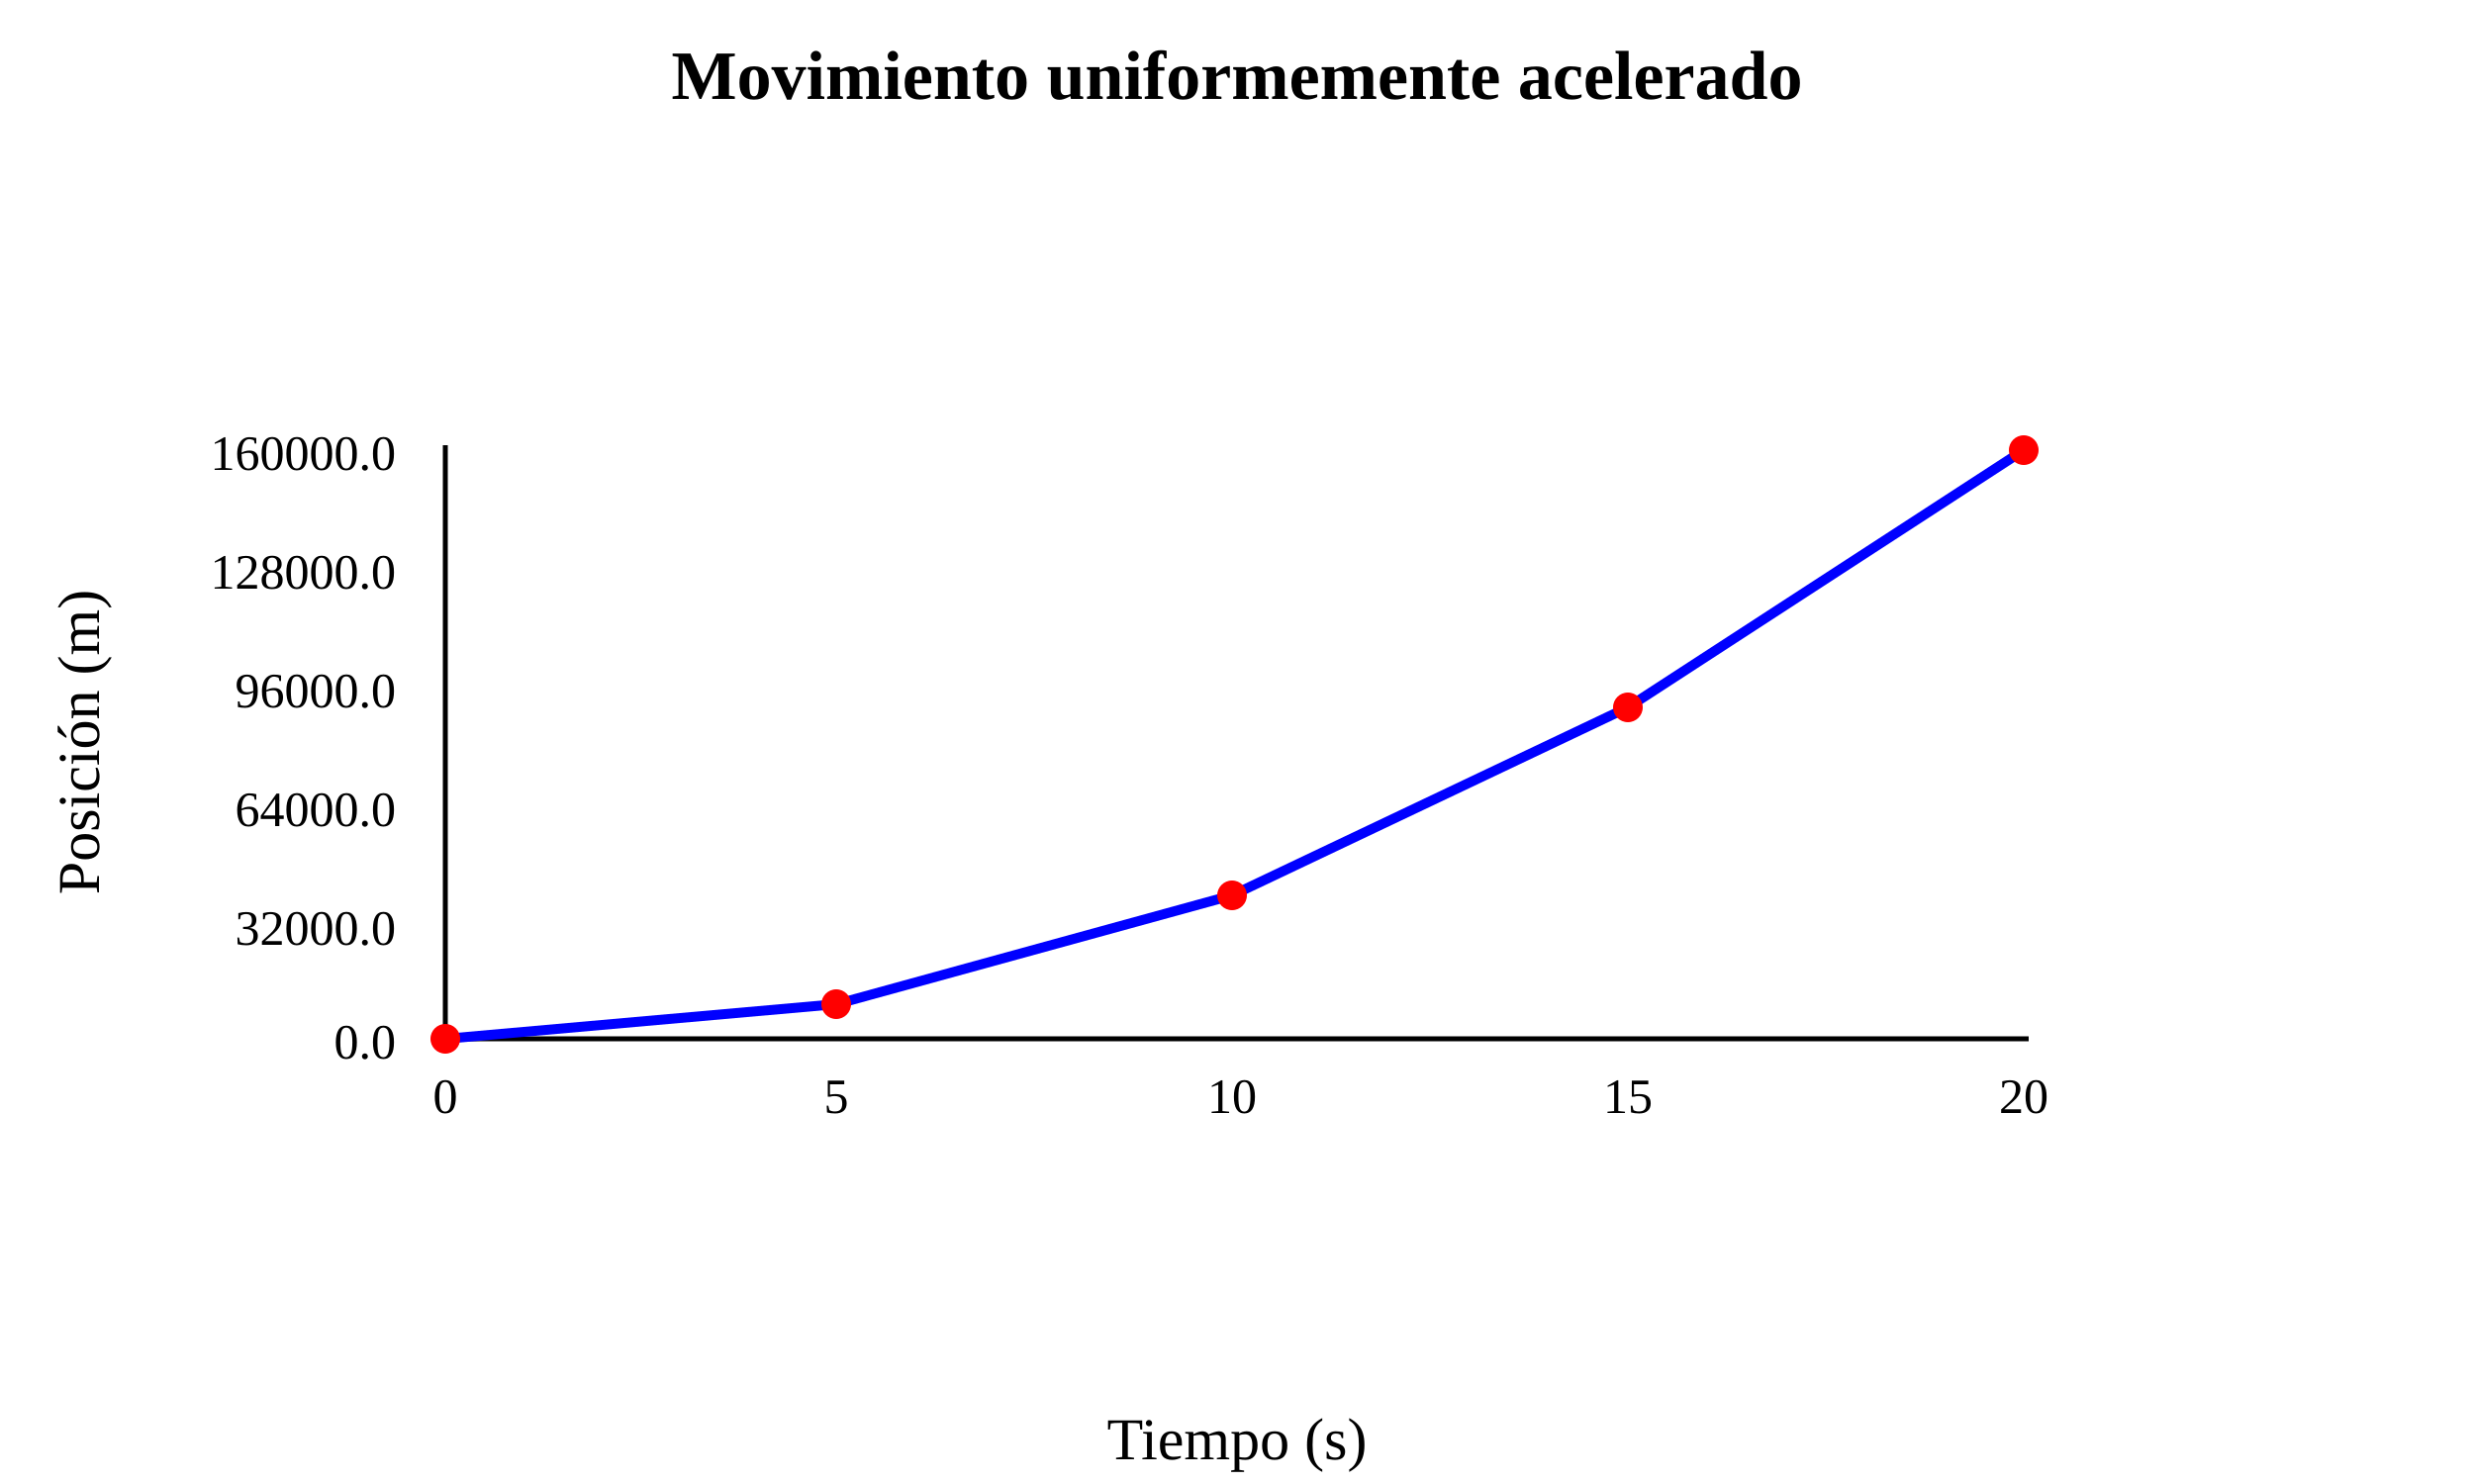
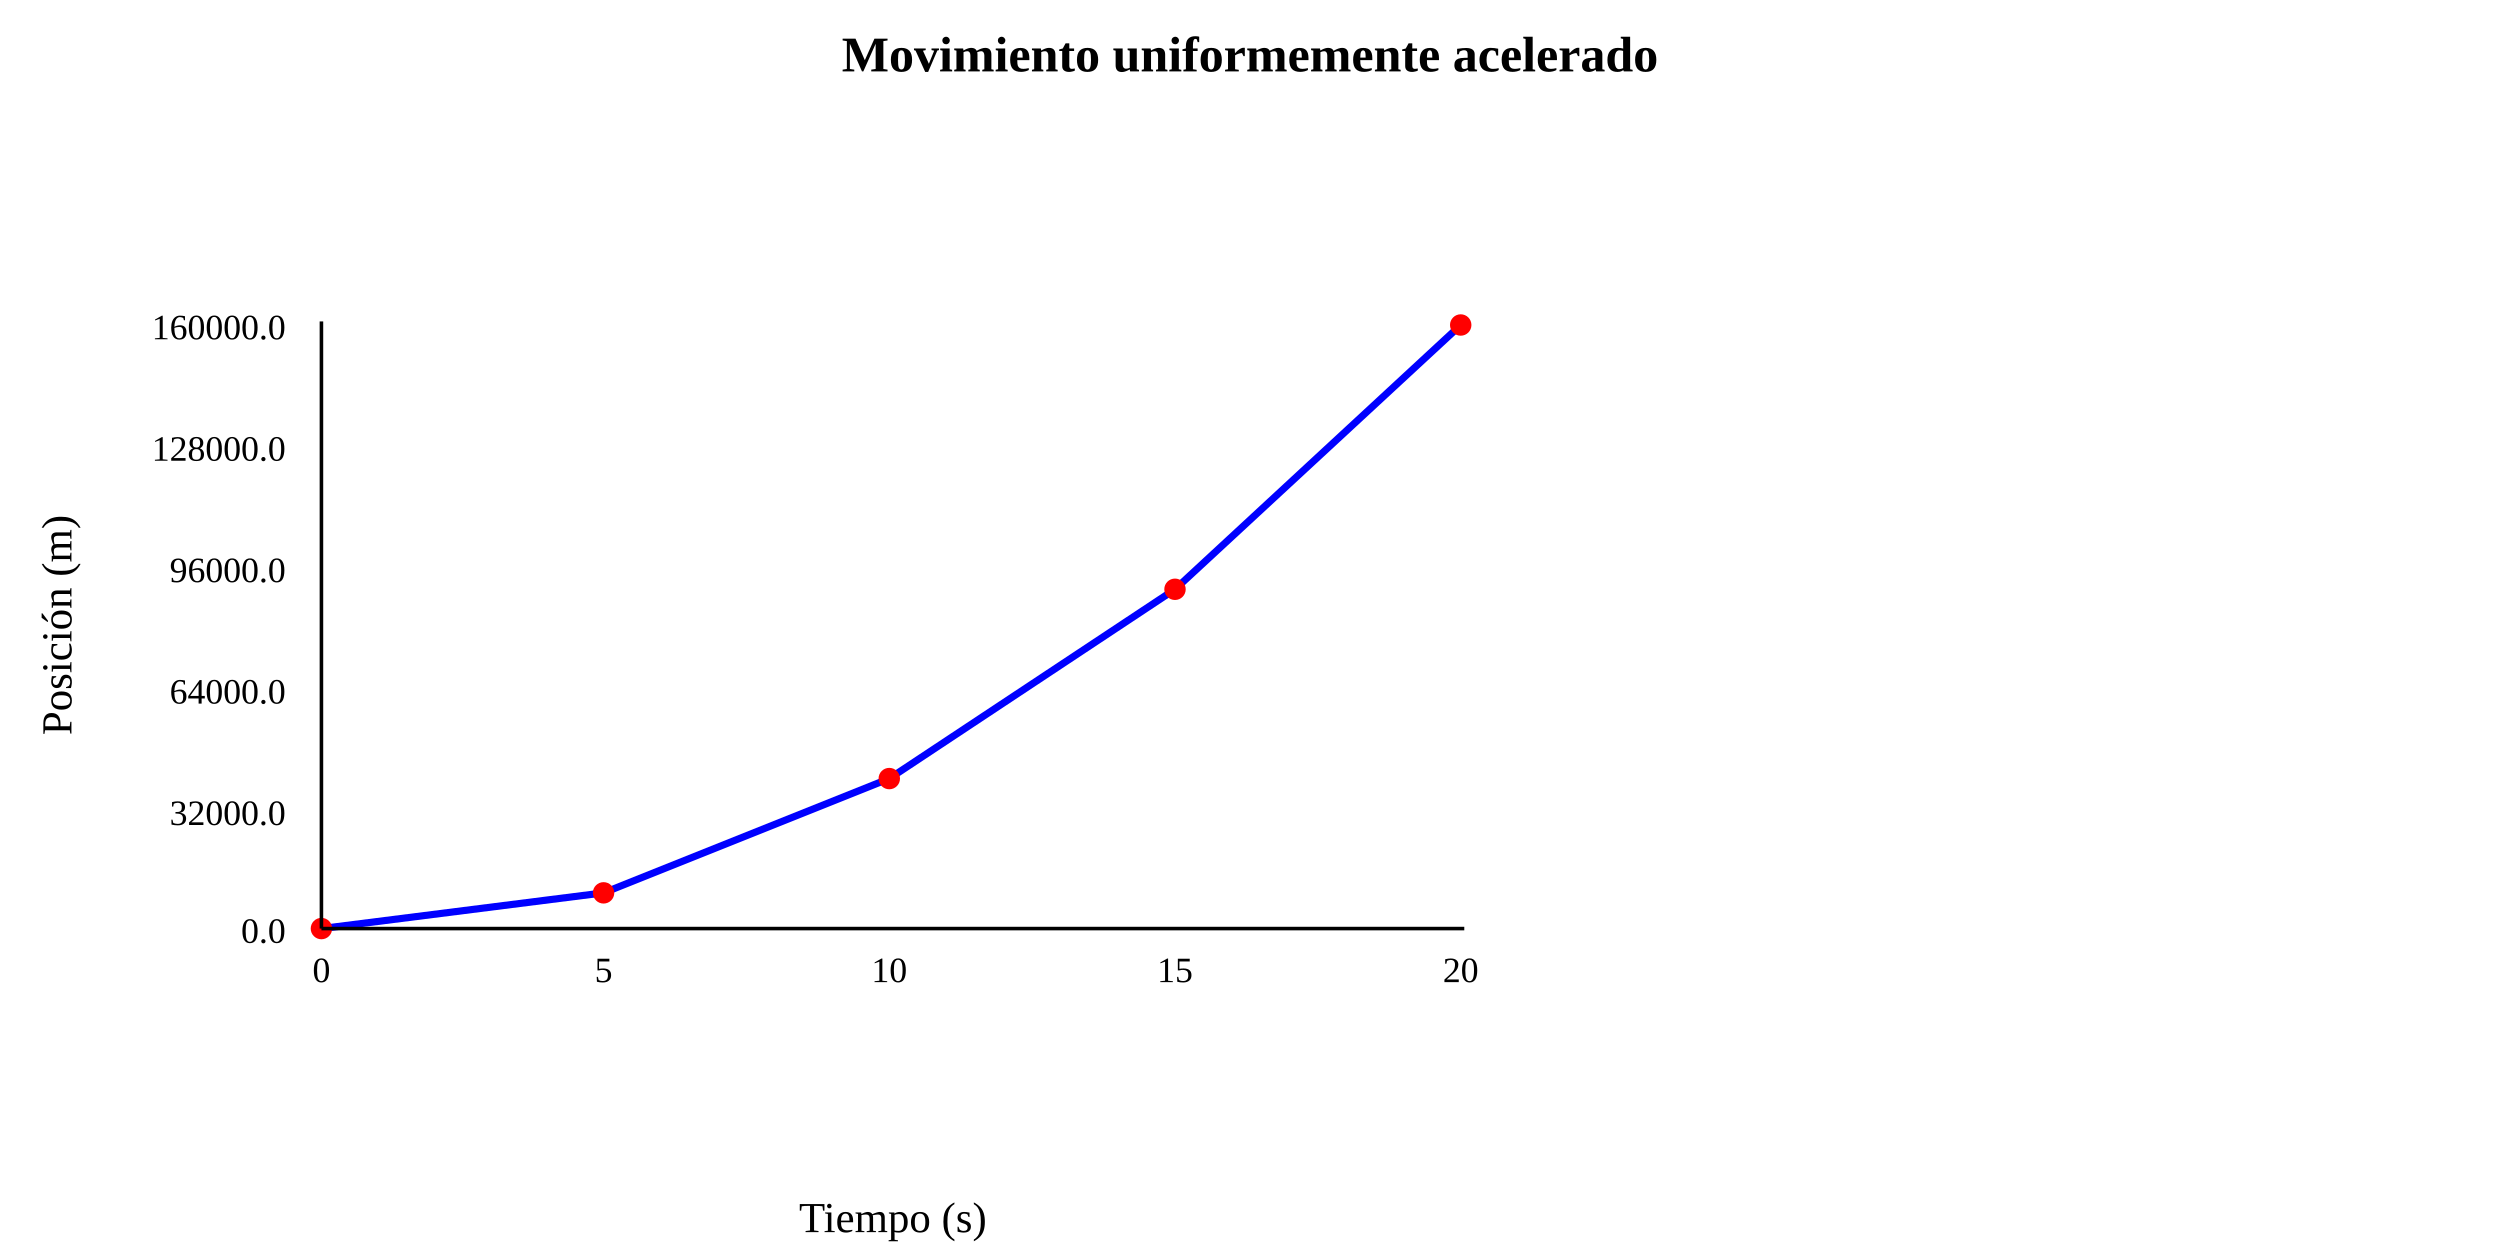
- <svg xmlns="http://www.w3.org/2000/svg" width="500" height="300">
-   <rect x="0" y="0" width="500" height="300" fill="white" />
-   <line x1="90" y1="210" x2="410" y2="210" stroke="black" stroke-width="1" />
-   <line x1="90" y1="90" x2="90" y2="210" stroke="black" stroke-width="1" />
-   <text x="80" y="214" font-size="10" text-anchor="end">0.0</text>
-   <text x="80" y="191" font-size="10" text-anchor="end">32000.0</text>
-   <text x="80" y="167" font-size="10" text-anchor="end">64000.0</text>
-   <text x="80" y="143" font-size="10" text-anchor="end">96000.0</text>
-   <text x="80" y="119" font-size="10" text-anchor="end">128000.0</text>
+ <svg xmlns="http://www.w3.org/2000/svg" width="700" height="350">
+   <rect x="0" y="0" width="700" height="350" fill="white" />
+   <line x1="90" y1="260" x2="169" y2="250" stroke="blue" stroke-width="2" />
+   <line x1="169" y1="250" x2="249" y2="218" stroke="blue" stroke-width="2" />
+   <line x1="249" y1="218" x2="329" y2="165" stroke="blue" stroke-width="2" />
+   <line x1="329" y1="165" x2="409" y2="91" stroke="blue" stroke-width="2" />
+   <circle cx="90" cy="260" r="3" fill="red" />
+   <circle cx="169" cy="250" r="3" fill="red" />
+   <circle cx="249" cy="218" r="3" fill="red" />
+   <circle cx="329" cy="165" r="3" fill="red" />
+   <circle cx="409" cy="91" r="3" fill="red" />
+   <line x1="90" y1="260" x2="410" y2="260" stroke="black" stroke-width="1" />
+   <line x1="90" y1="90" x2="90" y2="260" stroke="black" stroke-width="1" />
+   <text x="80" y="264" font-size="10" text-anchor="end">0.0</text>
+   <text x="80" y="231" font-size="10" text-anchor="end">32000.0</text>
+   <text x="80" y="197" font-size="10" text-anchor="end">64000.0</text>
+   <text x="80" y="163" font-size="10" text-anchor="end">96000.0</text>
+   <text x="80" y="129" font-size="10" text-anchor="end">128000.0</text>
  <text x="80" y="95" font-size="10" text-anchor="end">160000.0</text>
-   <text x="90" y="225" font-size="10" text-anchor="middle">0</text>
-   <text x="169" y="225" font-size="10" text-anchor="middle">5</text>
-   <text x="249" y="225" font-size="10" text-anchor="middle">10</text>
-   <text x="329" y="225" font-size="10" text-anchor="middle">15</text>
-   <text x="409" y="225" font-size="10" text-anchor="middle">20</text>
-   <line x1="90" y1="210" x2="169" y2="203" stroke="blue" stroke-width="2" />
-   <line x1="169" y1="203" x2="249" y2="181" stroke="blue" stroke-width="2" />
-   <line x1="249" y1="181" x2="329" y2="143" stroke="blue" stroke-width="2" />
-   <line x1="329" y1="143" x2="409" y2="91" stroke="blue" stroke-width="2" />
-   <circle cx="90" cy="210" r="3" fill="red" />
-   <circle cx="169" cy="203" r="3" fill="red" />
-   <circle cx="249" cy="181" r="3" fill="red" />
-   <circle cx="329" cy="143" r="3" fill="red" />
-   <circle cx="409" cy="91" r="3" fill="red" />
-   <text x="250" y="295" font-size="12" text-anchor="middle">Tiempo (s)</text>
-   <g transform="translate(20,150) rotate(-90)">
+   <text x="90" y="275" font-size="10" text-anchor="middle">0</text>
+   <text x="169" y="275" font-size="10" text-anchor="middle">5</text>
+   <text x="249" y="275" font-size="10" text-anchor="middle">10</text>
+   <text x="329" y="275" font-size="10" text-anchor="middle">15</text>
+   <text x="409" y="275" font-size="10" text-anchor="middle">20</text>
+   <text x="350" y="20" font-size="14" text-anchor="middle" font-weight="bold">Movimiento uniformemente acelerado</text>
+   <text x="250" y="345" font-size="12" text-anchor="middle">Tiempo (s)</text>
+   <g transform="translate(20,175) rotate(-90)">
    <text font-size="12" text-anchor="middle">Posición (m)</text>
  </g>
-   <text x="250" y="20" font-size="14" text-anchor="middle" font-weight="bold">Movimiento uniformemente acelerado</text>
</svg>
